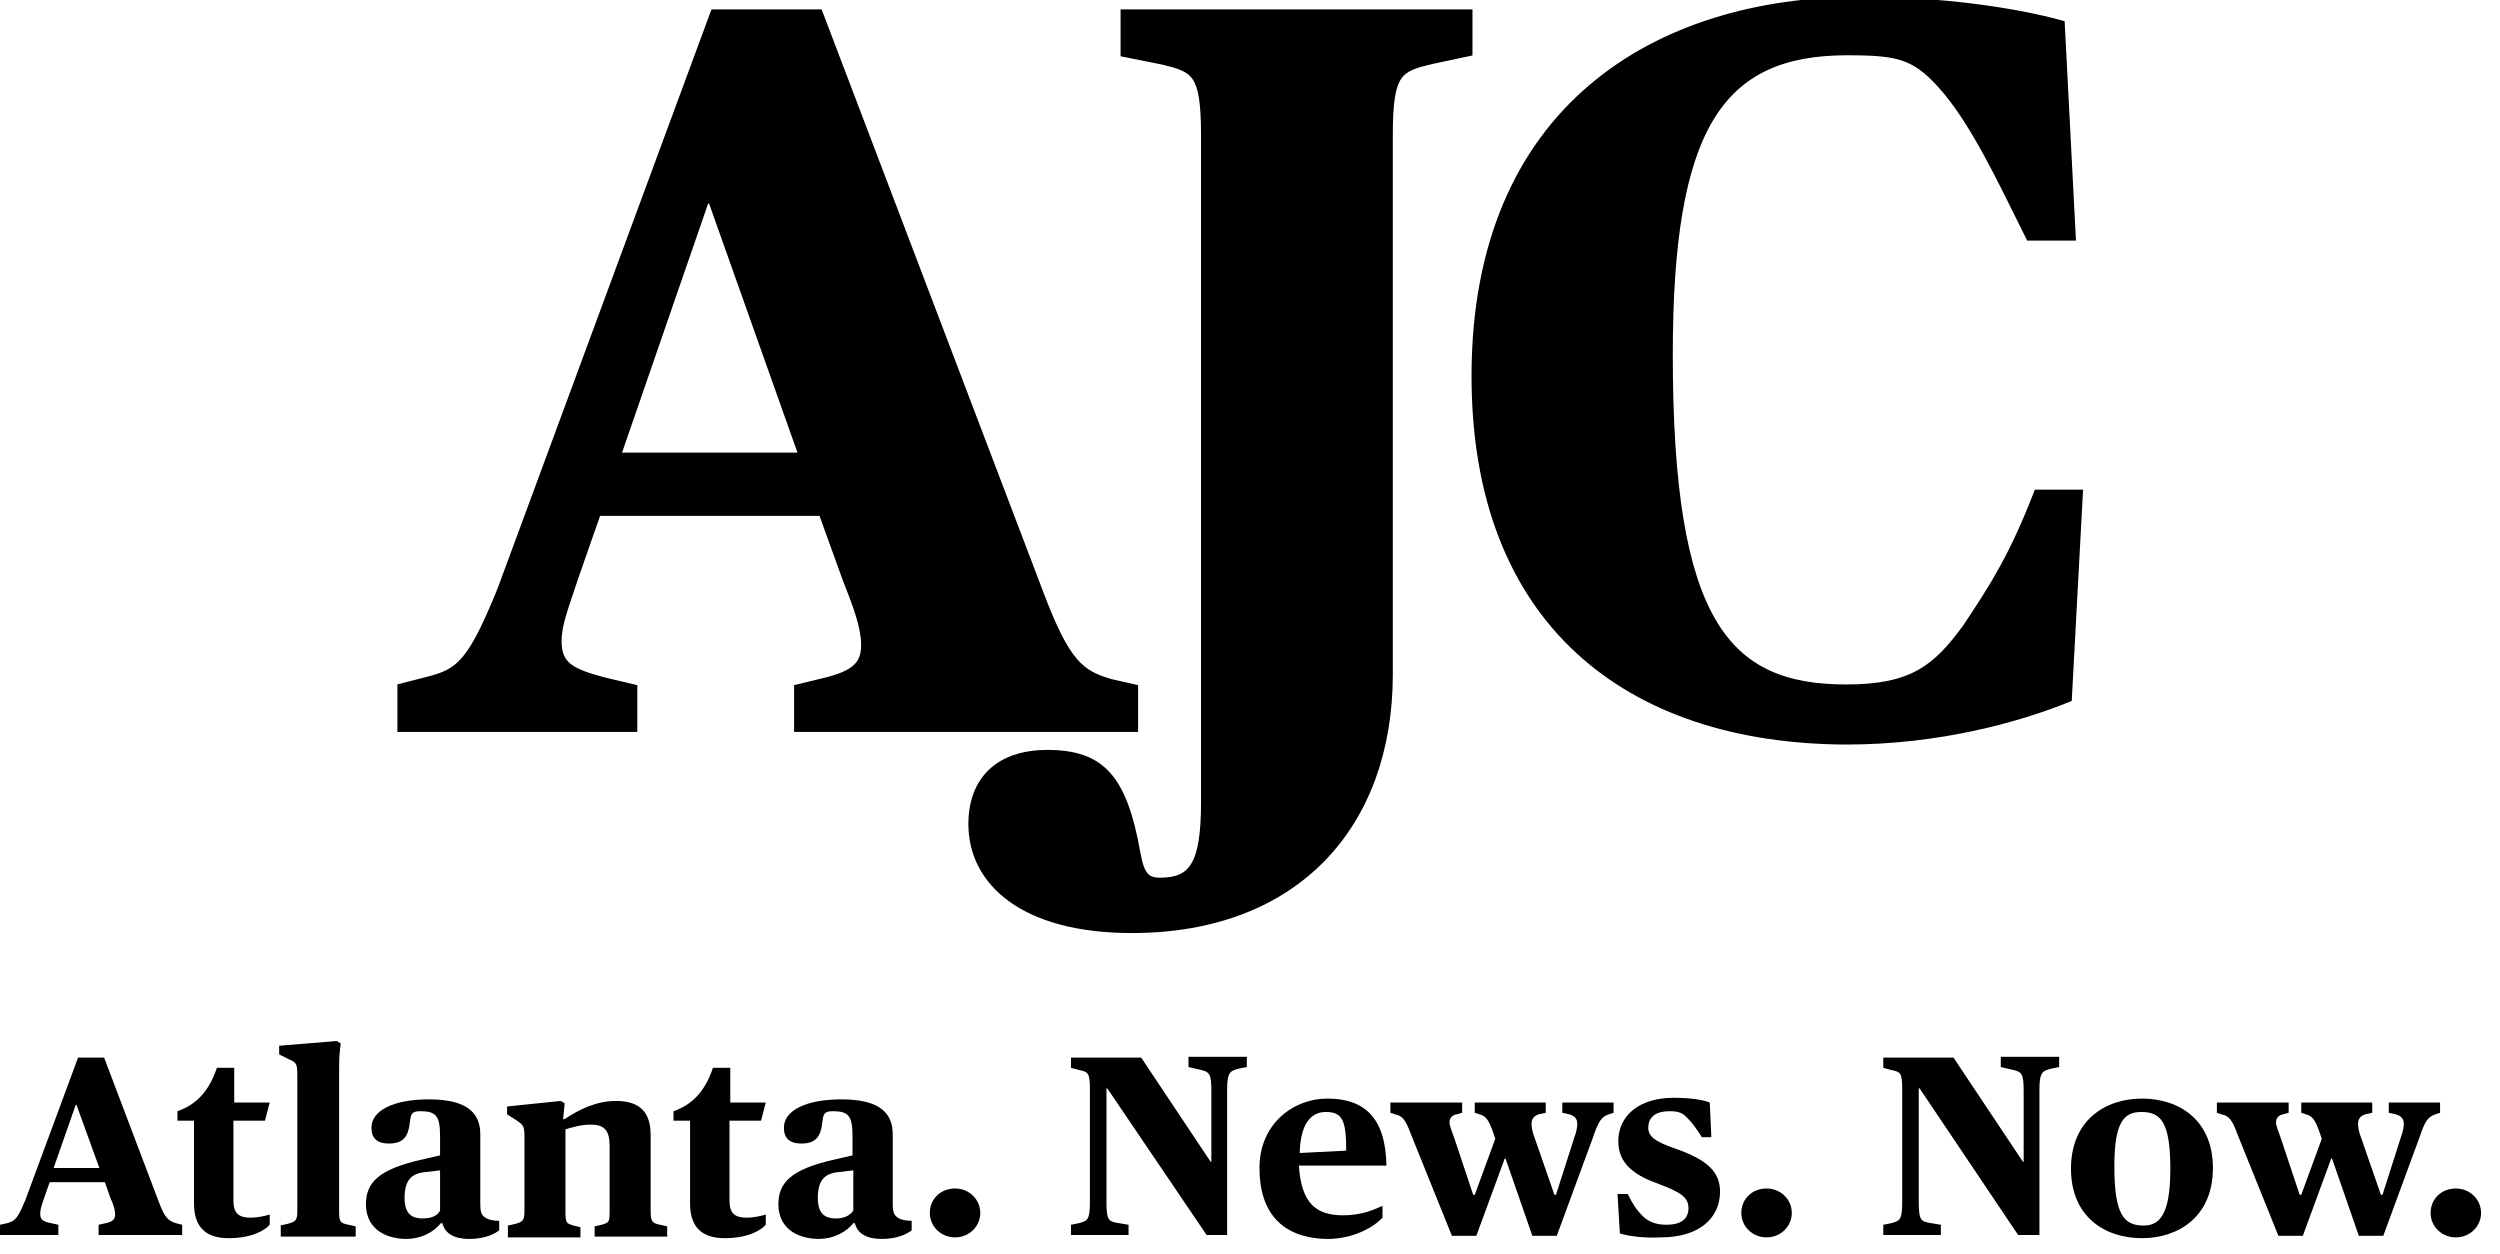
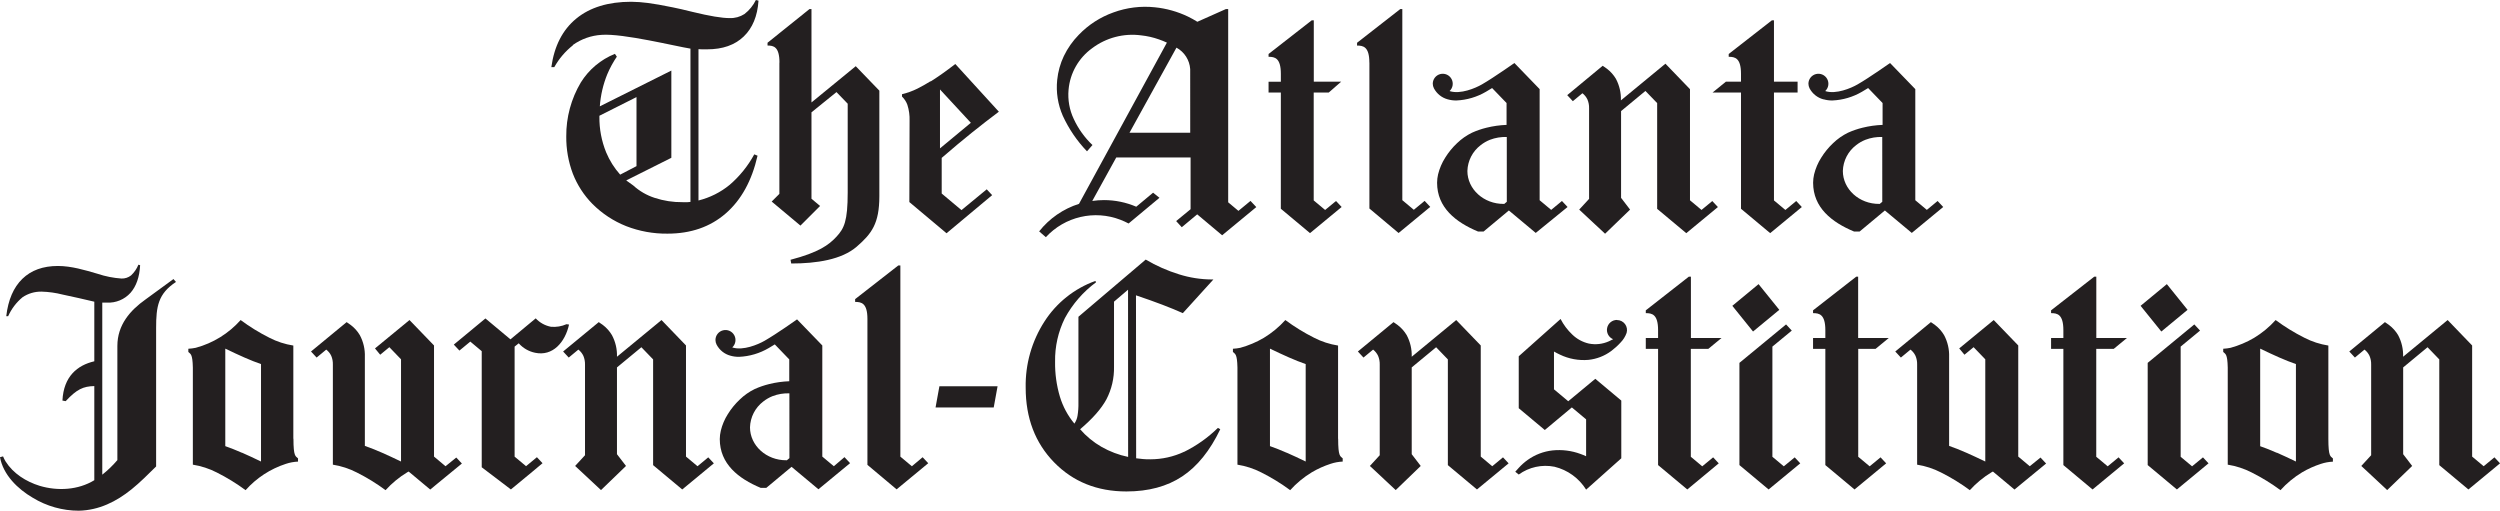
- <svg xmlns="http://www.w3.org/2000/svg" version="1.1" id="Layer_1" x="0px" y="0px" viewBox="0 0 317 159" style="enable-background:new 0 0 317 159;" xml:space="preserve">
-   <style type="text/css">
- 	.st0{stroke:#000000;stroke-width:0.819;stroke-miterlimit:10;}
- </style>
-   <g>
-     <g>
-       <g>
-         <path class="st0" d="M50.8,87.1l3.5-0.9c3.9-1,5.4-2.1,9.2-11.5l27-73.1h13.4l28,73.6c3.4,9,5.2,10.2,8.9,11.3l3.1,0.7v5.2h-42.8     v-5.2l3.7-0.9c3.5-0.9,4.8-2,4.8-4.5c0-2.2-0.9-4.7-2.4-8.5l-3-8.3H75.8l-2.9,8.3c-1.2,3.7-2.1,5.8-2.1,8c0,3.1,1.7,3.9,5.8,5     l3.8,0.9v5.2H50.8V87.1z M78.3,57.8h23.4L90.2,25.4h-0.7L78.3,57.8z" />
-         <path class="st0" d="M123.2,104.5c0-5.6,3.4-9,9.6-9c6.9,0,9.7,3.1,11.4,12.7c0.5,2.8,1.2,3.5,2.9,3.5c4.1,0,5.6-2.1,5.6-10V17.2     c0-8-1.2-8.4-5.2-9.4l-5-1V1.6h43.8v5.1l-4.7,1c-4.2,1-5.4,1.4-5.4,9.4v68.4c0,19-11.7,32.4-32.7,32.4     C129.8,117.9,123.2,111.9,123.2,104.5z" />
-         <path class="st0" d="M187,47.7C187,13.8,210,0,236,0c10.3,0,19.6,1.4,25.4,3l1.4,27.1h-5.5c-4.1-8.3-6.9-14.1-10.5-18.5     c-3.8-4.5-5.8-5-12.6-5c-16.2,0-22.5,9.7-22.5,38.4c0,33.9,7.2,42.2,22.4,42.2c8.4,0,11.4-2.5,15.2-7.7c3.4-5.1,5.9-9,9-17h5.4     l-1.4,26.1c-6.4,2.6-16.5,5.4-28.2,5.4C206.4,93.9,187,78.9,187,47.7z" />
-       </g>
-       <g>
-         <path d="M0,155.3l0.9-0.2c1-0.3,1.3-0.5,2.3-2.9l6.7-18.1h3.3l6.9,18.2c0.8,2.2,1.3,2.5,2.2,2.8l0.8,0.2v1.3H12.5v-1.3l0.9-0.2     c0.9-0.2,1.2-0.5,1.2-1.1c0-0.6-0.2-1.2-0.6-2.1l-0.7-2h-7l-0.7,2c-0.3,0.9-0.5,1.4-0.5,2c0,0.8,0.4,1,1.4,1.2l0.9,0.2v1.3H0     V155.3z M6.8,148.1h5.8l-2.9-8H9.6L6.8,148.1z" />
-         <path d="M24.6,152.6v-10.5h-2.1v-1.2c2.6-0.9,4.1-2.8,5-5.5h2.2v4.4h4.5l-0.6,2.3h-4v10.1c0,1.6,0.6,2.2,2.2,2.2     c0.8,0,1.8-0.2,2.4-0.4v1.3c-0.7,0.8-2.4,1.7-5.2,1.7C26.3,157,24.6,155.8,24.6,152.6z" />
-         <path d="M35.5,155.4l0.9-0.2c1.2-0.3,1.3-0.5,1.3-1.8v-17c0-1.5-0.1-1.7-1.1-2.1l-1.2-0.6v-1.1l7.3-0.6l0.5,0.3     c0,0.3-0.1,0.6-0.1,1c-0.1,0.6-0.1,1.6-0.1,2.7v17.5c0,1.4,0.1,1.6,1.2,1.8l0.9,0.2v1.3h-9.5V155.4z" />
-         <path d="M46.4,152.7c0-2.8,1.7-4.4,6.8-5.6l2.6-0.6v-2.4c0-2.6-0.5-3.2-2.5-3.2c-1,0-1.2,0.3-1.3,1.2c-0.2,2.1-0.9,2.9-2.7,2.9     c-1.5,0-2.2-0.7-2.2-2c0-2.2,2.8-3.6,7.3-3.6c4.2,0,6.5,1.3,6.5,4.4v8.7c0,1.2,0.1,1.6,0.8,2c0.4,0.2,1,0.3,1.6,0.3v1.2     c-0.6,0.5-1.9,1.1-3.8,1.1c-1.9,0-3.1-0.7-3.4-2h-0.2c-0.8,1-2.3,2-4.5,2C48.3,157,46.4,155.4,46.4,152.7z M55.8,153.5v-5.1     l-1.6,0.2c-2,0.1-2.9,1-2.9,3.3c0,2.1,1,2.6,2.3,2.6C54.8,154.5,55.5,154.1,55.8,153.5z" />
-         <path d="M64.4,155.4l0.9-0.2c1.1-0.3,1.2-0.5,1.2-1.8v-9.3c0-1.4-0.2-1.5-1.1-2.1l-1.1-0.7v-1l6.8-0.7l0.5,0.3l-0.2,2h0.2     c1.8-1.2,4-2.3,6.5-2.3c3,0,4.4,1.4,4.4,4.3v9.6c0,1.4,0.2,1.6,1.2,1.8l0.9,0.2v1.3h-9.2v-1.3l0.9-0.2c1-0.3,1-0.4,1-1.9v-8.1     c0-2-0.7-2.7-2.4-2.7c-1.3,0-2.5,0.4-3.2,0.6v10.3c0,1.6,0.1,1.6,1,1.9l0.9,0.2v1.3h-9.2V155.4z" />
-         <path d="M87.5,152.6v-10.5h-2.1v-1.2c2.6-0.9,4.1-2.8,5-5.5h2.2v4.4h4.5l-0.6,2.3h-4v10.1c0,1.6,0.6,2.2,2.2,2.2     c0.8,0,1.8-0.2,2.4-0.4v1.3c-0.7,0.8-2.4,1.7-5.2,1.7C89.2,157,87.5,155.8,87.5,152.6z" />
-         <path d="M98.7,152.7c0-2.8,1.7-4.4,6.8-5.6l2.6-0.6v-2.4c0-2.6-0.5-3.2-2.5-3.2c-1,0-1.2,0.3-1.3,1.2c-0.2,2.1-0.9,2.9-2.7,2.9     c-1.5,0-2.2-0.7-2.2-2c0-2.2,2.8-3.6,7.3-3.6c4.2,0,6.5,1.3,6.5,4.4v8.7c0,1.2,0.1,1.6,0.8,2c0.4,0.2,1,0.3,1.6,0.3v1.2     c-0.6,0.5-1.9,1.1-3.8,1.1c-1.9,0-3.1-0.7-3.4-2h-0.2c-0.8,1-2.3,2-4.5,2C100.6,157,98.7,155.4,98.7,152.7z M108.2,153.5v-5.1     l-1.6,0.2c-2,0.1-2.9,1-2.9,3.3c0,2.1,1,2.6,2.3,2.6C107.1,154.5,107.8,154.1,108.2,153.5z" />
-         <path d="M117.9,153.8c0-1.8,1.4-3.1,3.2-3.1c1.8,0,3.2,1.4,3.2,3.1c0,1.7-1.4,3.1-3.2,3.1C119.3,156.9,117.9,155.5,117.9,153.8z" />
-         <path d="M140.4,138h-0.1v14.3c0,2.4,0.2,2.6,1.6,2.8l1.2,0.2v1.3h-7.3v-1.3l1-0.2c1.1-0.3,1.4-0.4,1.4-2.7V138     c0-2-0.3-2.1-1.3-2.3l-1.1-0.3v-1.3h8.9l8.8,13.2h0.1v-8.9c0-2.3-0.2-2.5-1.6-2.8l-1.3-0.3v-1.3h7.4v1.3l-1,0.2     c-1.1,0.3-1.5,0.4-1.5,2.7v18.4H153L140.4,138z" />
-         <path d="M159.7,148.1c0-5.6,4.3-8.8,8.6-8.8c4.6,0,7.4,2.3,7.5,8.5h-11.1c0.3,4.8,2.2,6.3,5.6,6.3c2.2,0,3.7-0.6,5-1.2v1.5     c-1.1,1.2-3.7,2.7-7,2.7C162.5,157,159.7,153.7,159.7,148.1z M164.8,146.2l5.9-0.3c0-3.9-0.5-4.9-2.6-4.9     C166.3,141,164.9,142.4,164.8,146.2z" />
-         <path d="M178.9,143.8c-0.7-1.9-1.1-2.3-2-2.5l-0.6-0.2v-1.3h9.1v1.3l-0.7,0.2c-0.6,0.1-0.9,0.5-0.9,1c0,0.5,0.3,1.1,0.6,2     l2.4,7.2h0.2l2.6-7.1l-0.2-0.6c-0.6-1.8-1-2.3-1.8-2.5l-0.6-0.2v-1.3h9v1.3l-0.9,0.2c-0.6,0.2-0.9,0.6-0.9,1.2     c0,0.5,0.1,1,0.4,1.8l2.5,7.2h0.2l2.3-7.2c0.3-0.8,0.4-1.4,0.4-1.8c0-0.6-0.3-1-1-1.2l-0.9-0.2v-1.3h6.5v1.3l-0.6,0.2     c-0.9,0.3-1.3,0.8-2,2.9l-4.6,12.5h-3.1l-3.4-9.8h-0.1l-3.6,9.8h-3.1L178.9,143.8z" />
-         <path d="M205.4,156.4l-0.3-5h1.3c0.6,1.2,1,1.9,1.9,2.8c0.6,0.6,1.5,1.1,3,1.1c1.8,0,2.8-0.7,2.8-2.1c0-1.5-1.2-2.1-4.1-3.2     c-3-1.1-4.8-2.6-4.8-5.3c0-3.1,2.5-5.5,7-5.5c1.9,0,3.6,0.2,4.6,0.6l0.2,4.4h-1.2c-0.7-1.1-1.2-1.8-1.9-2.5     c-0.5-0.5-0.9-0.8-2.2-0.8c-1.7,0-2.7,0.7-2.7,2.1c0,1.1,0.9,1.8,3.6,2.7c3.9,1.4,5.5,2.9,5.5,5.4c0,3.4-2.7,5.8-7.5,5.8     C208.7,157,206.7,156.8,205.4,156.4z" />
-         <path d="M220.8,153.8c0-1.8,1.4-3.1,3.2-3.1c1.8,0,3.2,1.4,3.2,3.1c0,1.7-1.4,3.1-3.2,3.1C222.2,156.9,220.8,155.5,220.8,153.8z" />
-         <path d="M243.4,138h-0.1v14.3c0,2.4,0.2,2.6,1.6,2.8l1.2,0.2v1.3h-7.3v-1.3l1-0.2c1.1-0.3,1.4-0.4,1.4-2.7V138     c0-2-0.3-2.1-1.3-2.3l-1.1-0.3v-1.3h8.9l8.8,13.2h0.1v-8.9c0-2.3-0.2-2.5-1.6-2.8l-1.3-0.3v-1.3h7.4v1.3l-1,0.2     c-1.1,0.3-1.5,0.4-1.5,2.7v18.4h-2.7L243.4,138z" />
-         <path d="M262.6,148.2c0-6.2,4.4-8.9,9-8.9c4.8,0,9,2.8,9,8.8c0,6.2-4.4,8.9-9,8.9C266.8,157,262.6,154.2,262.6,148.2z      M275.2,148.2c0-6.1-1.3-7.2-3.7-7.2c-2.2,0-3.4,1.3-3.4,6.9c0,6.1,1.2,7.5,3.7,7.5C273.8,155.4,275.2,154.1,275.2,148.2z" />
-         <path d="M283.7,143.8c-0.7-1.9-1.1-2.3-2-2.5l-0.6-0.2v-1.3h9.1v1.3l-0.7,0.2c-0.6,0.1-0.9,0.5-0.9,1c0,0.5,0.3,1.1,0.6,2     l2.4,7.2h0.2l2.6-7.1l-0.2-0.6c-0.6-1.8-1-2.3-1.8-2.5l-0.6-0.2v-1.3h9v1.3l-0.9,0.2c-0.6,0.2-0.9,0.6-0.9,1.2     c0,0.5,0.1,1,0.4,1.8l2.5,7.2h0.2l2.3-7.2c0.3-0.8,0.4-1.4,0.4-1.8c0-0.6-0.3-1-1-1.2l-0.9-0.2v-1.3h6.5v1.3l-0.6,0.2     c-0.9,0.3-1.3,0.8-2,2.9l-4.6,12.5h-3.1l-3.4-9.8h-0.1l-3.6,9.8h-3.1L283.7,143.8z" />
-         <path d="M308.2,153.8c0-1.8,1.4-3.1,3.2-3.1c1.8,0,3.2,1.4,3.2,3.1c0,1.7-1.4,3.1-3.2,3.1C309.6,156.9,308.2,155.5,308.2,153.8z" />
-       </g>
-     </g>
+ <svg xmlns="http://www.w3.org/2000/svg" id="Layer_1" data-name="Layer 1" viewBox="0 0 890.97 182.02">
+   <defs>
+     <style>.cls-1{fill:none;}.cls-2{clip-path:url(#clip-path);}.cls-3{fill:#231f20;}</style>
+     <clipPath id="clip-path" transform="translate(-85.46 -82.4)">
+       <rect class="cls-1" width="1062" height="342" />
+     </clipPath>
+   </defs>
+   <g class="cls-2">
+     <path class="cls-3" d="M644.12,156.17l-2-2.14-3.84,3.17-4.11-3.44v-39.6l-9-9.3c-.07,0-7.11,5.06-11.57,7.62-2.46,1.42-7.62,3.53-11.32,2.44l-.2-.08a3.56,3.56,0,1,0-6-2.62,3.66,3.66,0,0,0,.41,1.65,7.86,7.86,0,0,0,4.91,3.93,10.83,10.83,0,0,0,3.09.41,22.81,22.81,0,0,0,10.58-3.13c.68-.39,1.41-.83,2.16-1.3l5.15,5.34v7.79a35,35,0,0,0-7.13,1,29.86,29.86,0,0,0-5.2,1.79,20.75,20.75,0,0,0-5.32,3.73,25.59,25.59,0,0,0-4.22,5.17,19.91,19.91,0,0,0-2.53,5.92,13.42,13.42,0,0,0-.36,3c0,8.85,6.63,14.07,14.58,17.39h2l9-7.5,9.58,8Zm-21.65-1.85-.91.75h-.14c-7.17.07-13-5.25-13-11.74a12,12,0,0,1,4.73-9.2,13.33,13.33,0,0,1,3.31-1.91,15.28,15.28,0,0,1,6-1Z" transform="translate(-85.46 -82.4)" />
+     <path class="cls-3" d="M735.41,117.8a10.83,10.83,0,0,0,3.09.41,22.81,22.81,0,0,0,10.58-3.13c.68-.39,1.41-.83,2.16-1.3l5.15,5.34v7.79a35,35,0,0,0-7.13,1,29.57,29.57,0,0,0-5.2,1.79,20.75,20.75,0,0,0-5.32,3.73,25.59,25.59,0,0,0-4.22,5.17,19.91,19.91,0,0,0-2.53,5.92,13.42,13.42,0,0,0-.36,3c0,8.85,6.62,14.07,14.58,17.39h2l9-7.5,9.59,8L778,156.17l-2-2.14-3.84,3.17-4.11-3.44v-39.6l-9-9.3c-.07,0-7.11,5.06-11.57,7.62-2.46,1.42-7.62,3.53-11.33,2.44l-.19-.08a3.56,3.56,0,1,0-6-2.62,3.79,3.79,0,0,0,.4,1.65,7.88,7.88,0,0,0,4.92,3.93m21,36.52-.91.75h-.14c-7.17.07-13-5.25-13-11.74a12,12,0,0,1,4.73-9.2,13.15,13.15,0,0,1,3.31-1.91,15.28,15.28,0,0,1,6-1Z" transform="translate(-85.46 -82.4)" />
+     <path class="cls-3" d="M289.61,98.44a19.64,19.64,0,0,1,10.26-3.62c7.65-.57,26.52,4.11,31.66,4.91v54.63c-.31,0-.67.07-1,.09s-1,0-1.82,0a30.69,30.69,0,0,1-9.93-1.53,20.89,20.89,0,0,1-7.66-4.44l-2.48-1.78,16.08-8.06V107.55L299.23,120.3a37.28,37.28,0,0,1,2.66-11.45,36.85,36.85,0,0,1,3.4-6.26l-.68-1a25.51,25.51,0,0,0-12.16,10.21A37,37,0,0,0,287.27,131a36.6,36.6,0,0,0,2.34,13.29,31.89,31.89,0,0,0,7,10.8,35.51,35.51,0,0,0,12,7.9,39.42,39.42,0,0,0,14.73,2.68q12.47,0,20.76-7.2t11.34-20.58l-1.17-.48a38.39,38.39,0,0,1-8.77,10.87,28.15,28.15,0,0,1-11.11,5.57V99.92a11.76,11.76,0,0,0,1.2.06h1.9q8.25,0,13-4.55t5.29-12.79l-.93-.24a14.1,14.1,0,0,1-4.07,5,9.15,9.15,0,0,1-5.29,1.45q-4.15,0-13.09-2.18c-3.08-.77-5.46-1.31-7.13-1.64-3.71-.76-6.68-1.29-8.92-1.57a48.72,48.72,0,0,0-5.93-.43q-12.28,0-19.59,6t-8.88,17.3H283a26.2,26.2,0,0,1,6.66-7.81m16.82,46.12a28.36,28.36,0,0,1-5-7.95A32.67,32.67,0,0,1,299.08,124c0-.12,0-.24,0-.35L312.3,117v24.61Z" transform="translate(-85.46 -82.4)" />
+     <path class="cls-3" d="M417.11,111.34c-1.62,1-3.18,1.89-4.68,2.64a26.45,26.45,0,0,1-5.51,2v.83a7.84,7.84,0,0,1,1.91,2.92,16.83,16.83,0,0,1,.79,5.75l-.08,28.93,13.25,11.12,16.26-13.58-1.93-2.08-9,7.41-7.05-5.91v-12.7q5.88-5.09,10.76-9t9.61-7.46l-15.52-17c-3.23,2.5-6.18,4.59-8.82,6.24m3.36,23.83v-21l11,11.88Z" transform="translate(-85.46 -82.4)" />
+     <path class="cls-3" d="M541.93,156.79l10.4,8.69,11.27-9.31-2-2.14-3.88,3.2-4.07-3.4V115.38H559l4.44-3.87h-9.76V89.64h-.73l-15.39,12v1c2.2,0,4.38.39,4.38,6.08v2.8h-4.38v3.87h4.38Z" transform="translate(-85.46 -82.4)" />
+     <path class="cls-3" d="M721.75,157.23l-4.07-3.4V115.38h8.42V111.5h-8.42V89.64h-.74l-15.39,12v1c2.2,0,4.38.39,4.38,6.08v2.79h-5.38l-4.77,3.88h10.15v41.41l10.4,8.69,11.28-9.31-2-2.14Z" transform="translate(-85.46 -82.4)" />
+     <path class="cls-3" d="M753.88,206.74l4.7-3.87h-10.9V181H747l-15.39,12v1c2.2,0,4.38.39,4.38,6.07v2.8h-4.38v3.87h4.38v41.41l10.4,8.69,11.27-9.31-2-2.14-3.87,3.2-4.08-3.4V206.74Z" transform="translate(-85.46 -82.4)" />
+     <path class="cls-3" d="M694.27,206.74l4.7-3.87H688.08V181h-.74L672,193v1c2.2,0,4.38.39,4.38,6.07v2.8H672v3.87h4.38v41.41l10.41,8.69L698,247.53l-2-2.14-3.88,3.2-4.07-3.4V206.74Z" transform="translate(-85.46 -82.4)" />
+     <path class="cls-3" d="M838.76,206.74l4.7-3.87h-10.9V181h-.73l-15.39,12v1c2.2,0,4.38.39,4.38,6.07v2.8h-4.38v3.87h4.38v41.41l10.4,8.69,11.27-9.31-2-2.14-3.87,3.2-4.08-3.4V206.74Z" transform="translate(-85.46 -82.4)" />
+     <path class="cls-3" d="M410.44,248.57l-4.1-3.43V177h-.73l-15.39,12v1c2.2,0,4.38.38,4.38,6.07v52l10.4,8.73,11.27-9.31-2-2.14Z" transform="translate(-85.46 -82.4)" />
+     <path class="cls-3" d="M190,238.75v-33.2a28.08,28.08,0,0,1-8.53-2.78,69.34,69.34,0,0,1-10.25-6.31,32.87,32.87,0,0,1-16,9.89,17,17,0,0,1-2.64.34v1.15c.79.76,1.5.6,1.61,5.55V248a28.55,28.55,0,0,1,8.54,2.79,70.6,70.6,0,0,1,10.25,6.3,32.79,32.79,0,0,1,14.36-9.38,15.85,15.85,0,0,1,4.33-.8v-1.15c-.86-.83-1.63-.55-1.63-7m-18.35,5c-2.06-.9-4-1.68-5.94-2.36V206.65q3.62,1.75,6.79,3.15t5.94,2.35v34.73c-2.4-1.17-4.67-2.22-6.79-3.15" transform="translate(-85.46 -82.4)" />
+     <path class="cls-3" d="M562.33,238.75v-33.2a28.13,28.13,0,0,1-8.54-2.78,69.34,69.34,0,0,1-10.25-6.31,34.26,34.26,0,0,1-7.71,6.37,34.68,34.68,0,0,1-8.33,3.52,17,17,0,0,1-2.64.34v1.15c.79.76,1.5.6,1.61,5.55V248a28.46,28.46,0,0,1,8.54,2.79,70.07,70.07,0,0,1,10.25,6.3A34.47,34.47,0,0,1,553,250.7a33.7,33.7,0,0,1,6.66-3,15.7,15.7,0,0,1,4.32-.8v-1.15c-.86-.83-1.62-.55-1.62-7m-18.36,5c-2.05-.9-4-1.68-5.94-2.36V206.65q3.62,1.75,6.8,3.15t5.93,2.35v34.73c-2.4-1.17-4.67-2.22-6.79-3.15" transform="translate(-85.46 -82.4)" />
+     <path class="cls-3" d="M915.26,238.75v-33.2a28.13,28.13,0,0,1-8.54-2.78,69.34,69.34,0,0,1-10.25-6.31,34.26,34.26,0,0,1-7.71,6.37,34.68,34.68,0,0,1-8.33,3.52,17,17,0,0,1-2.64.34v1.15c.79.76,1.5.6,1.61,5.55V248a28.46,28.46,0,0,1,8.54,2.79,70.07,70.07,0,0,1,10.25,6.3,34.47,34.47,0,0,1,7.71-6.36,33.7,33.7,0,0,1,6.66-3,15.7,15.7,0,0,1,4.32-.8v-1.15c-.86-.83-1.62-.55-1.62-7m-18.36,5c-2-.9-4-1.68-5.94-2.36V206.65q3.62,1.75,6.8,3.15t5.94,2.35v34.73q-3.62-1.75-6.8-3.15" transform="translate(-85.46 -82.4)" />
+     <path class="cls-3" d="M507.46,243.41a28.23,28.23,0,0,1-12,2.68c-.92,0-1.81,0-2.66-.09s-1.67-.15-2.43-.27l-.06-58.08q5.26,1.77,9.4,3.35c2.75,1.05,5.18,2.05,7.3,3l10.89-12h-.6a39.6,39.6,0,0,1-11.61-1.82,55.48,55.48,0,0,1-11.91-5.27L469.8,195.29v30.65a25.39,25.39,0,0,1-.33,4.69,7,7,0,0,1-1.11,2.74,27.4,27.4,0,0,1-5.17-9.62,41.6,41.6,0,0,1-1.71-12.41,33.69,33.69,0,0,1,3.5-15.58A39,39,0,0,1,476.08,183l-.24-.48A36.08,36.08,0,0,0,457.68,197,42,42,0,0,0,451,220.57q0,16.19,10.11,26.58t25.79,10.4q11.79,0,19.87-5.35t13.58-16.82l-.84-.49a46.46,46.46,0,0,1-12,8.52m-20,1.83a32.65,32.65,0,0,1-9.49-3.59,29.68,29.68,0,0,1-7.62-6.27q6.69-5.67,9.39-10.69a24.07,24.07,0,0,0,2.69-11.59V189.91l5-4.26Z" transform="translate(-85.46 -82.4)" />
+     <polygon class="cls-3" points="333.42 145.22 354.15 145.22 355.52 137.67 334.79 137.67 333.42 145.22" />
+     <path class="cls-3" d="M270.33,204.75a10.67,10.67,0,0,0,5.84,3.37c6.25,1.34,10.69-3.72,12.09-10.05l-.9-.13a11.21,11.21,0,0,1-5.54.92,10,10,0,0,1-5.44-3l-9,7.48-8.92-7.45-11.27,9.32,2,2.13,3.88-3.2,4.07,3.41v41.38l10.4,7.9,7.69-6.35h0l3.58-3-2-2.14-3.87,3.2-4.08-3.4V205.92Z" transform="translate(-85.46 -82.4)" />
+     <polygon class="cls-3" points="634.12 110.42 626.73 101.26 617.38 108.99 624.76 118.15 634.12 110.42" />
+     <polygon class="cls-3" points="635.73 166.19 631.66 162.79 631.66 123.52 638.57 117.82 636.53 115.62 619.91 129.32 619.91 165.75 630.31 174.44 641.59 165.13 639.61 163 635.73 166.19" />
+     <polygon class="cls-3" points="779.62 110.42 772.24 101.26 762.88 108.99 770.27 118.15 779.62 110.42" />
+     <polygon class="cls-3" points="781.23 166.19 777.16 162.79 777.16 123.52 784.07 117.82 782.03 115.62 765.41 129.32 765.41 165.75 775.82 174.44 787.09 165.13 785.11 163 781.23 166.19" />
+     <path class="cls-3" d="M382.63,248.56l-4.11-3.44v-39.6l-9-9.3c-.07.05-7.11,5.06-11.56,7.62-2.47,1.42-7.63,3.53-11.33,2.44l-.19-.08a3.57,3.57,0,1,0-6-2.62,3.66,3.66,0,0,0,.41,1.65,7.86,7.86,0,0,0,4.91,3.93,10.87,10.87,0,0,0,3.09.41,22.78,22.78,0,0,0,10.58-3.13c.68-.39,1.41-.83,2.16-1.3l5.15,5.35v7.78a35.14,35.14,0,0,0-7.13,1,29.86,29.86,0,0,0-5.2,1.79,20.7,20.7,0,0,0-5.31,3.73,26,26,0,0,0-4.23,5.17,19.63,19.63,0,0,0-2.52,5.92,13.43,13.43,0,0,0-.37,3c0,8.85,6.63,14.07,14.58,17.39h2l9-7.5,9.58,8,11.28-9.31-2-2.14Zm-15.83-2.88-.9.75h-.15c-7.16.07-13-5.25-13-11.74a12,12,0,0,1,4.73-9.2,13.33,13.33,0,0,1,3.31-1.91,15.31,15.31,0,0,1,6-1Z" transform="translate(-85.46 -82.4)" />
+     <path class="cls-3" d="M531.12,154l-4.3,3.55-3.65-3.05V85.64h-.84l-10.15,4.52a37.31,37.31,0,0,0-3.34-1.85A35.53,35.53,0,0,0,497.06,85a32.94,32.94,0,0,0-14.76,1.82,32,32,0,0,0-12.39,8,28.54,28.54,0,0,0-5.3,7.54,25.83,25.83,0,0,0-2.38,8.54,25.32,25.32,0,0,0,2,12.77,46,46,0,0,0,8.62,12.66l1.95-2.24a30.49,30.49,0,0,1-6.67-9.29,20.13,20.13,0,0,1-1.85-10.4,20.44,20.44,0,0,1,8.41-14.82A23.84,23.84,0,0,1,492.13,95a27.53,27.53,0,0,1,6.38,1.45,30.26,30.26,0,0,1,2.82,1.14L470,155.05a29.38,29.38,0,0,0-14.2,9.81l2.39,2.07a24.26,24.26,0,0,1,26.62-6.19,28.35,28.35,0,0,1,2.87,1.31l11-9.16-2.27-1.82-6,5a29.19,29.19,0,0,0-11.5-2.36,28.65,28.65,0,0,0-4.18.31l8.55-15.5h26.49v18.44l-5.14,4.23,2,2.19,5.5-4.59,8.89,7.46,12.17-10.05ZM509.64,129.7H488l16.72-30.29.07,0a9.43,9.43,0,0,1,4.84,7.6Z" transform="translate(-85.46 -82.4)" />
+     <path class="cls-3" d="M244.24,248.56l-4.1-3.44v-39.6l-8.74-9.06,0,0,0,0L219.1,206.57l1.86,2.25,3.26-2.69,4.16,4.32v36.43q-3.62-1.75-6.79-3.15c-2.11-.93-4.15-1.73-6.1-2.42V209.6a15.23,15.23,0,0,0-1.79-7.76,12.43,12.43,0,0,0-3.19-3.58A16.1,16.1,0,0,0,209,197.2l-12.7,10.47,2,2.16,3.43-2.84a6.11,6.11,0,0,1,1.79,2.24,7.43,7.43,0,0,1,.57,3.1v35.18h0V248a28.41,28.41,0,0,1,8.53,2.79,70.07,70.07,0,0,1,10.25,6.3,34.7,34.7,0,0,1,7.71-6.36l.52-.28,7.69,6.42,2.75-2.27,8.53-7-2-2.14Z" transform="translate(-85.46 -82.4)" />
+     <path class="cls-3" d="M808.85,248.56l-4.11-3.44v-39.6L796,196.46l0,0,0,0L783.7,206.57l1.87,2.25,3.26-2.69,4.16,4.32v36.43q-3.62-1.75-6.79-3.15c-2.11-.93-4.15-1.73-6.1-2.42V209.6a15.34,15.34,0,0,0-1.79-7.76,12.43,12.43,0,0,0-3.19-3.58,16.1,16.1,0,0,0-1.51-1.06l-12.7,10.47,2,2.16,3.43-2.84a6.21,6.21,0,0,1,1.79,2.24,7.43,7.43,0,0,1,.57,3.1V248a28.41,28.41,0,0,1,8.53,2.79,70.07,70.07,0,0,1,10.25,6.3,34.7,34.7,0,0,1,7.71-6.36l.52-.28,7.69,6.42,2.75-2.27,8.52-7-2-2.14Z" transform="translate(-85.46 -82.4)" />
+     <path class="cls-3" d="M334.05,248.56l-4.11-3.44v-39.6l-8.73-9.06-15.87,13.08a15.2,15.2,0,0,0-1.79-7.7,12.54,12.54,0,0,0-3.18-3.58,17.71,17.71,0,0,0-1.52-1.06l-12.7,10.47,2,2.16,3.43-2.84a6.11,6.11,0,0,1,1.79,2.24,7.59,7.59,0,0,1,.58,3.1v32.31l-3.52,3.82,9.22,8.6,8.91-8.6-3.22-4.19V213.34l8.7-7.19,4.18,4.34v37.68l10.38,8.67,11.27-9.31-2-2.14Z" transform="translate(-85.46 -82.4)" />
+     <path class="cls-3" d="M617.28,248.56l-4.1-3.44v-39.6l-8.74-9.06-15.86,13.08a15.31,15.31,0,0,0-1.79-7.7,12.58,12.58,0,0,0-3.19-3.58,17.52,17.52,0,0,0-1.51-1.06l-12.7,10.47,2,2.16,3.43-2.84a6.18,6.18,0,0,1,1.78,2.24,7.43,7.43,0,0,1,.58,3.1v32.31l-3.51,3.82,9.21,8.6,8.91-8.6-3.21-4.19V213.34l8.7-7.19,4.18,4.34v37.68l10.37,8.67,11.28-9.31-2-2.14Z" transform="translate(-85.46 -82.4)" />
+     <path class="cls-3" d="M974.45,245.39l-3.84,3.17-4.11-3.44v-39.6l-8.73-9.06L941.9,209.54a15.31,15.31,0,0,0-1.78-7.7,12.58,12.58,0,0,0-3.19-3.58c-.47-.37-1-.72-1.51-1.06h0l-12.7,10.47,2,2.16,3.42-2.84a6.11,6.11,0,0,1,1.79,2.24,7.43,7.43,0,0,1,.58,3.1v32.31L927,248.46l9.22,8.6,8.91-8.6-3.21-4.19V213.34l8.69-7.19,4.18,4.34v37.68l10.38,8.67,11.27-9.31Z" transform="translate(-85.46 -82.4)" />
+     <path class="cls-3" d="M363.22,104.71v46.78l-2.74,2.74,10.25,8.57,7-7-3.07-2.57v-30.8l8.91-7.21,4,4.14V151c0,10.24-1.27,12.81-4,15.76s-6.35,5.6-16.37,8.22l.24,1.33c9,0,18-1.37,23.34-6s8.07-8.24,8.07-18v-37.6l-8.41-8.72-15.78,12.92V85.64h-.72L359,97.63v1c2.13,0,4.25.39,4.25,6.08" transform="translate(-85.46 -82.4)" />
+     <path class="cls-3" d="M663.18,122l8.69-7.19,4.18,4.33v37.69l10.38,8.67,11.27-9.31-2-2.14-3.84,3.17-4.11-3.44v-39.6L679,105.1l-15.87,13.08a15.31,15.31,0,0,0-1.78-7.7,12.73,12.73,0,0,0-3.19-3.58,17.71,17.71,0,0,0-1.52-1.06h0L644,116.31l2,2.15,3.42-2.83a6.11,6.11,0,0,1,1.79,2.24,7.4,7.4,0,0,1,.58,3.1v32.31l-3.52,3.82,9.22,8.6,8.91-8.6-3.21-4.19V122Z" transform="translate(-85.46 -82.4)" />
+     <path class="cls-3" d="M573.5,104.71v52l10.4,8.73,11.28-9.31-2-2.14-3.85,3.18-4.1-3.43V85.64h-.74l-15.39,12v1c2.2,0,4.38.39,4.38,6.08" transform="translate(-85.46 -82.4)" />
+     <path class="cls-3" d="M661.72,196.42a3.57,3.57,0,0,0-1.36,6.87c-.5.27-1,.53-1.52.75a11.81,11.81,0,0,1-7.14.8,12.47,12.47,0,0,1-5.9-3.21,20.48,20.48,0,0,1-4.17-5.55l-14.91,13.29v18.51l9.29,7.77,9.64-8.05,5.08,4.25V245c-.66-.3-1.32-.58-2-.82a22.2,22.2,0,0,0-9.93-1.26,18.84,18.84,0,0,0-8.9,3.39,20,20,0,0,0-3.17,2.82c-.26.28-1,1.1-1.25,1.39l1.24,1a16.29,16.29,0,0,1,12.74-2.78,18.4,18.4,0,0,1,11.28,8.16l12.53-11.17V225.16L654,217.4l-9.64,8-5.08-4.25V207.68c.69.4,1.4.77,2.12,1.1a19.57,19.57,0,0,0,10.19,1.87,16.46,16.46,0,0,0,8.07-3.14,23.35,23.35,0,0,0,3.32-3,9.42,9.42,0,0,0,2.18-3.46,3.57,3.57,0,0,0-3.41-4.59" transform="translate(-85.46 -82.4)" />
+     <path class="cls-3" d="M147.28,181.85l-9.91,7.24c-5.52,3.9-10.08,9.1-10.08,16.6v40.69a38.75,38.75,0,0,1-5.38,5.19V190.25c.46,0,1.25,0,1.66,0a10.61,10.61,0,0,0,8.41-3.5q3.08-3.5,3.42-9.83l-.61-.19a10.65,10.65,0,0,1-2.62,3.82,5.23,5.23,0,0,1-3.42,1.12,34.36,34.36,0,0,1-8.46-1.68c-4.55-1.34-9.43-2.8-14.2-2.8q-7.94,0-12.66,4.58t-5.74,13.31h.68a18.7,18.7,0,0,1,5.13-6.75,11.73,11.73,0,0,1,6.74-2,34.2,34.2,0,0,1,7.58,1.06c3.52.77,7.69,1.65,11.25,2.53v21.24c-6,1.4-10.93,5.33-11.36,14l1.15.21c4-4.29,6.28-5.28,10.21-5.38v33.55c-5.76,3.53-13.11,3.91-19.48,2-4.83-1.49-9.43-4.38-12.16-8.72a12.15,12.15,0,0,1-.88-1.77l-1.09.29c1.15,6.32,6.33,11.33,11.67,14.45a31.59,31.59,0,0,0,16.43,4.62c7.14-.16,13.33-3.22,18.79-7.63,3-2.41,6-5.44,8.75-8.14V199.29c0-7.7.71-12.21,7.08-16.41Z" transform="translate(-85.46 -82.4)" />
  </g>
</svg>
